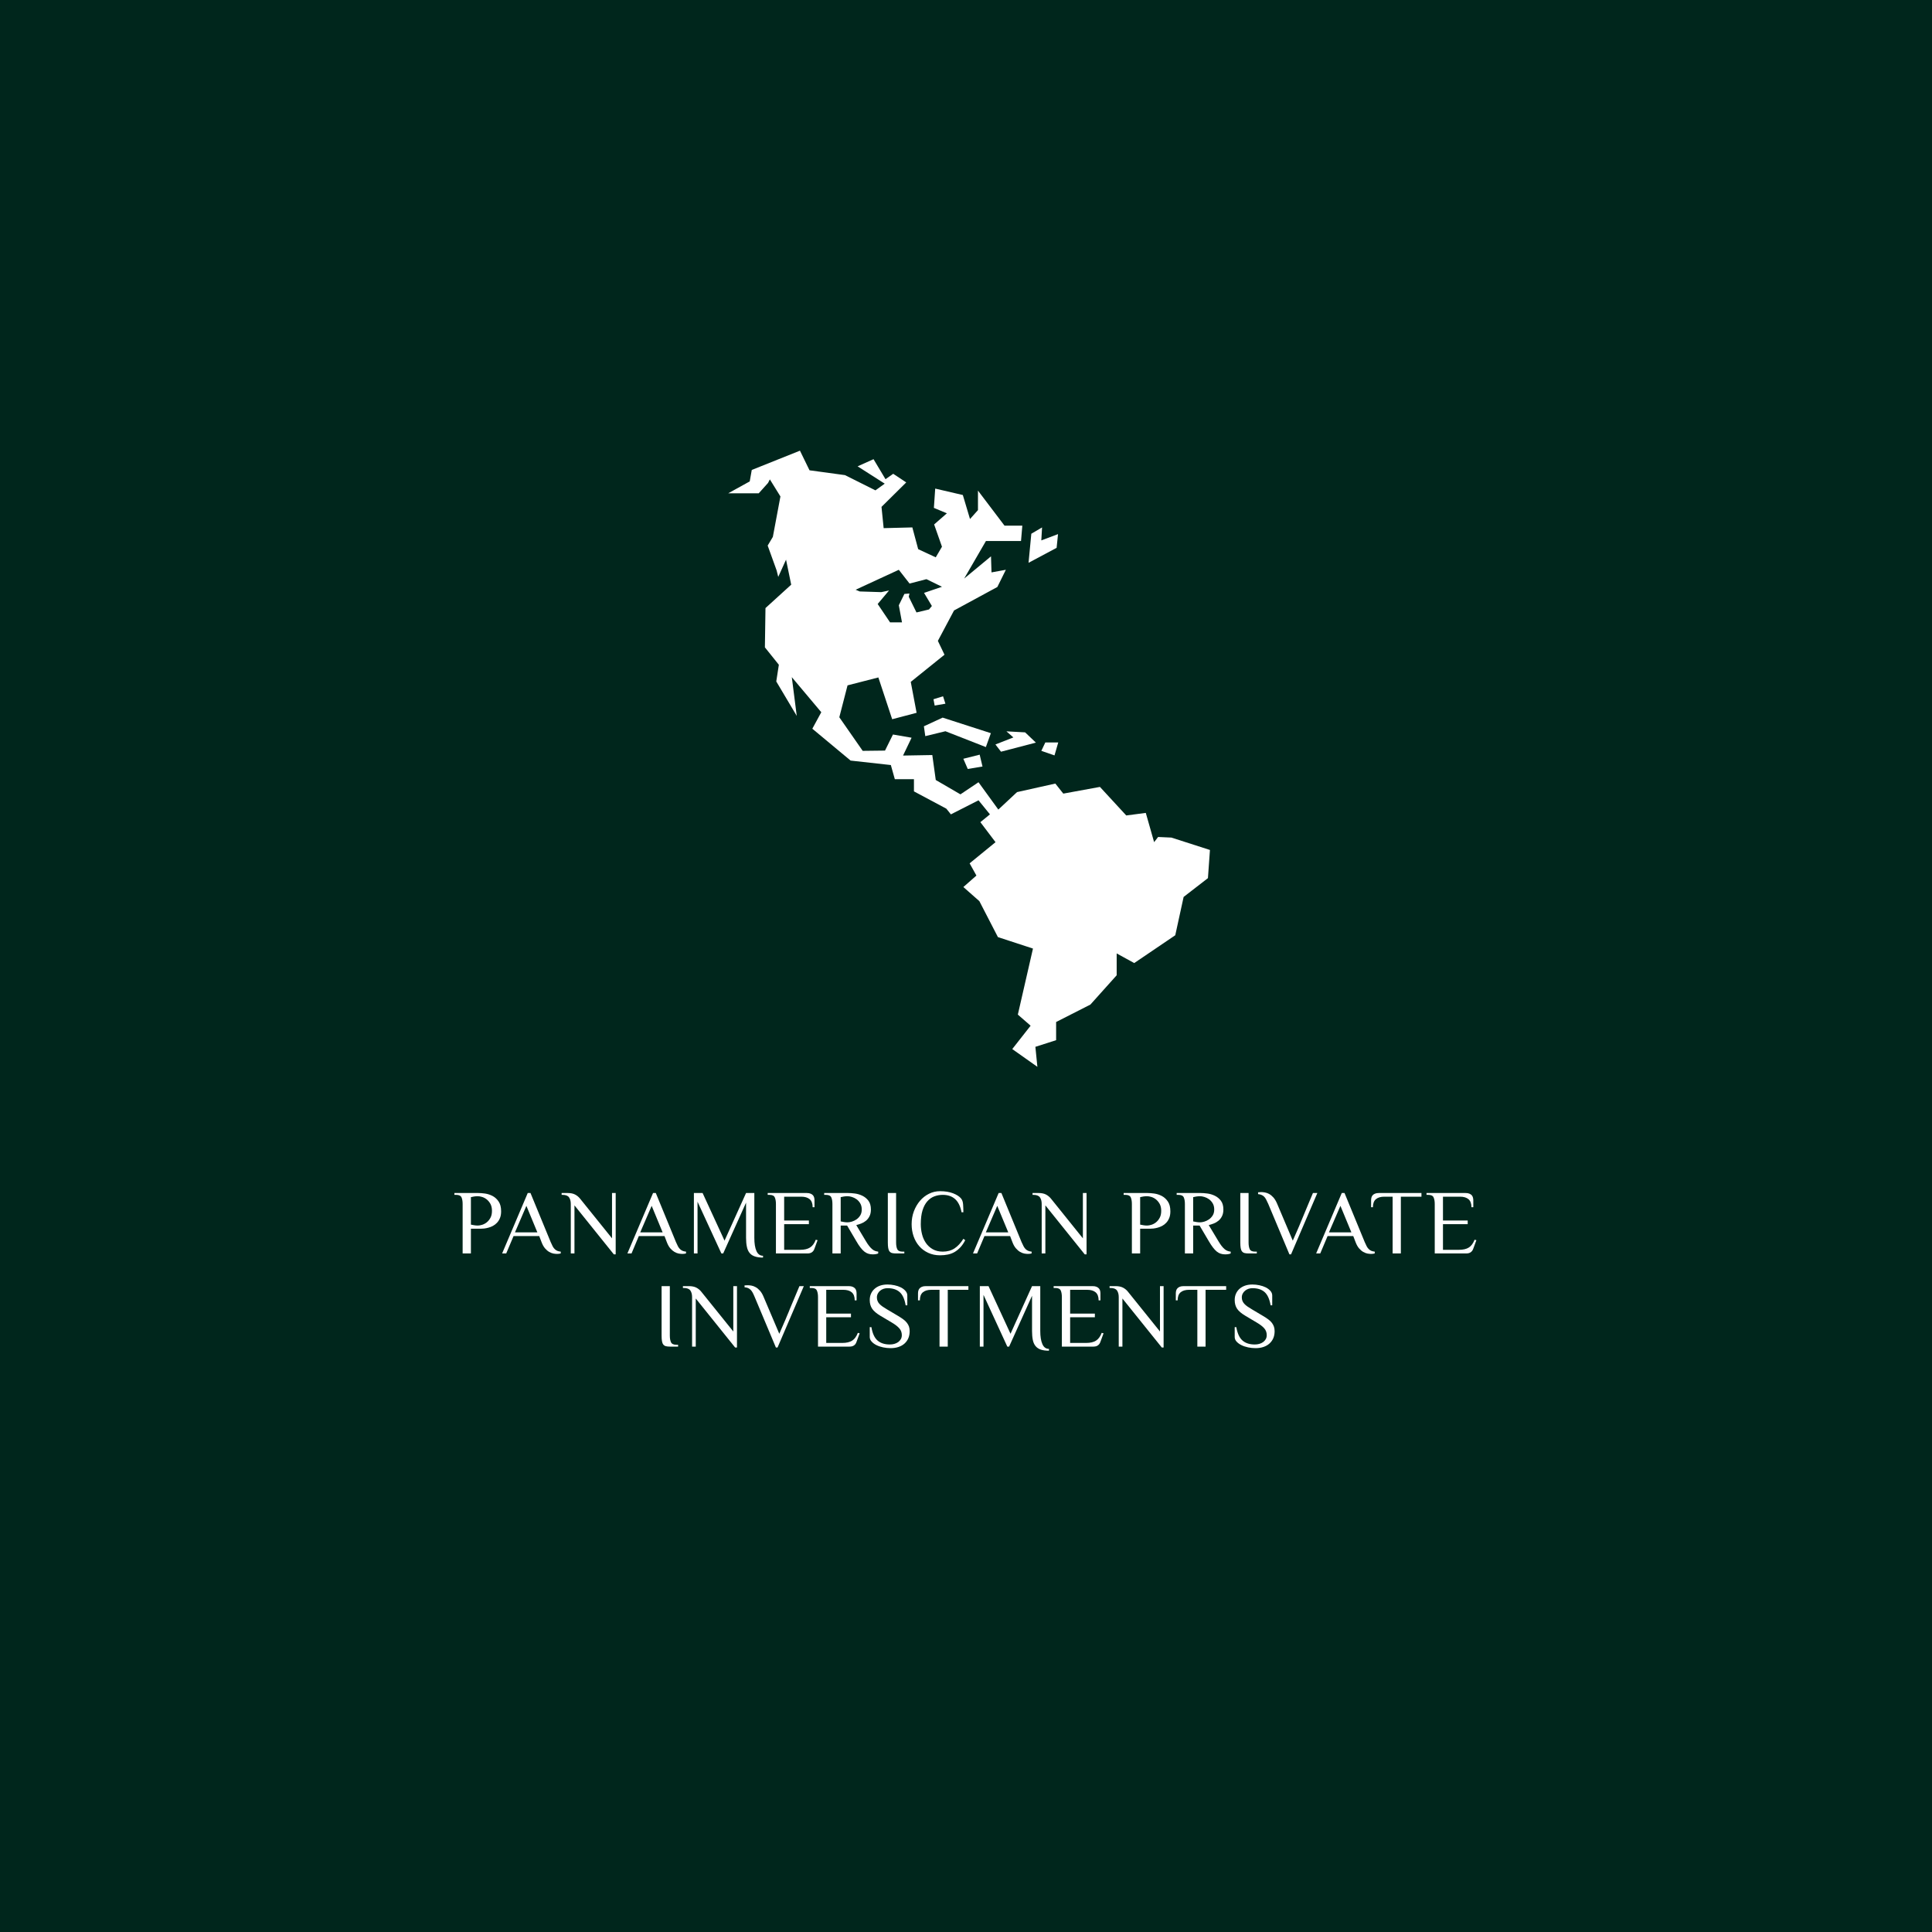
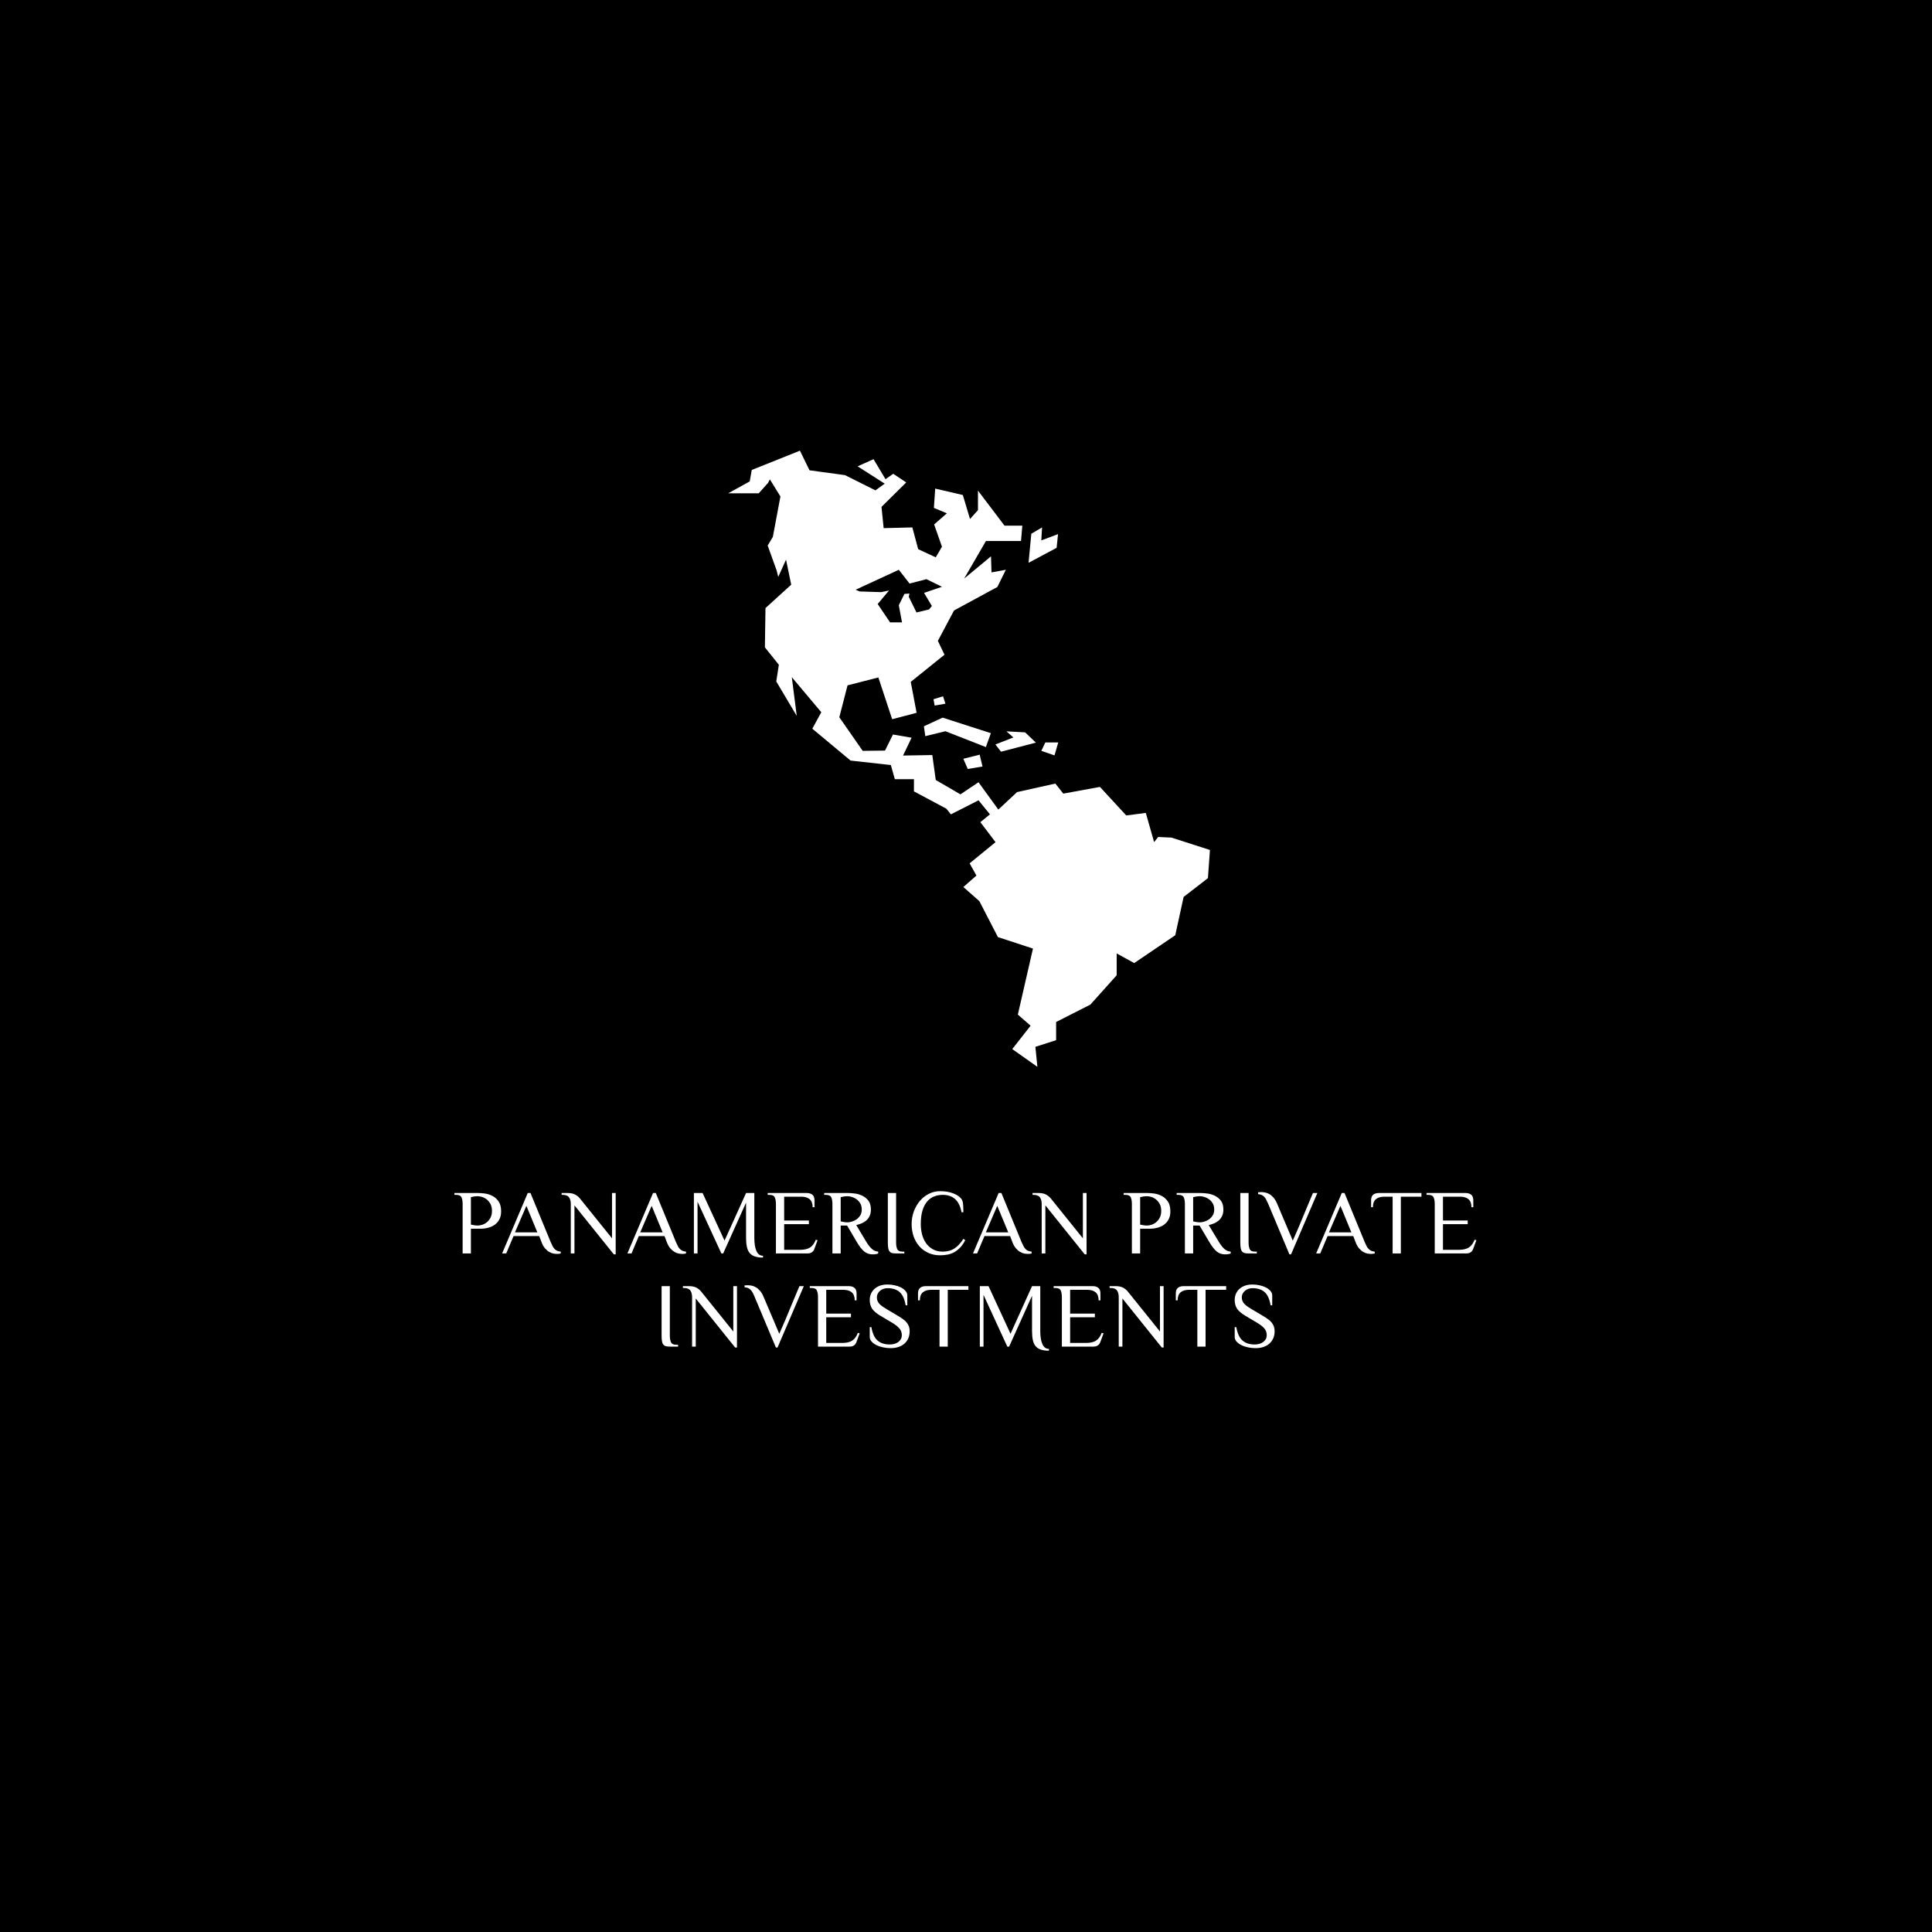
<svg xmlns="http://www.w3.org/2000/svg" version="1.1" width="50" height="50" viewBox="0 0 500 500" xml:space="preserve">
  <defs>
</defs>
-   <rect x="0" y="0" width="100%" height="100%" fill="#00261C" />
+   <rect x="0" y="0" width="100%" height="100%" fill="#000000" />
  <g transform="matrix(1 0 0 1 250 329)" style="">
    <path fill="#ffffff" opacity="1" d="M-126.36-11.83L-126.36-11.83Q-125.86-11.83-125.23-12.02Q-124.60-12.21-124.03-12.66Q-123.47-13.11-123.07-13.84Q-122.68-14.56-122.68-15.63L-122.68-15.63Q-122.68-16.69-123.07-17.42Q-123.47-18.14-124.03-18.59Q-124.60-19.04-125.23-19.23Q-125.86-19.42-126.36-19.42L-126.36-19.42Q-126.81-19.42-127.29-19.35Q-127.78-19.28-128.13-19.18L-128.13-19.18L-128.13-12.07Q-127.78-11.98-127.29-11.91Q-126.81-11.83-126.36-11.83ZM-128.13-11.01L-128.13-4.61L-130.27-4.61L-130.27-17.40Q-130.27-18.47-130.56-19.12Q-130.86-19.77-131.93-19.77L-131.93-19.77L-132.40-19.77L-132.40-20.25L-126.24-20.25Q-125.48-20.25-124.46-20.11Q-123.44-19.96-122.52-19.48Q-121.59-18.99-120.95-18.04Q-120.31-17.10-120.31-15.51L-120.31-15.51Q-120.31-14.49-120.61-13.77Q-120.91-13.04-121.38-12.55Q-121.85-12.05-122.43-11.74Q-123.01-11.43-123.60-11.28Q-124.18-11.12-124.69-11.06Q-125.20-11.01-125.53-11.01L-125.53-11.01L-128.13-11.01Z" />
    <path fill="#ffffff" opacity="1" d="M-104.88-5.08L-104.88-4.61Q-105.29-4.49-105.83-4.49L-105.83-4.49Q-106.24-4.49-106.77-4.58Q-107.30-4.68-107.86-5.00Q-108.42-5.32-108.95-5.93Q-109.48-6.55-109.86-7.57L-109.86-7.57L-110.45-9.11L-117.09-9.11L-118.99-4.61L-120.05-4.61L-113.42-20.25L-112.71-20.25L-107.49-7.57Q-107.21-6.91-106.96-6.44Q-106.71-5.98-106.40-5.70Q-106.09-5.41-105.74-5.27Q-105.38-5.13-104.88-5.08L-104.88-5.08ZM-113.77-16.93L-116.73-10.06L-110.93-10.06L-113.77-16.93Z" />
    <path fill="#ffffff" opacity="1" d="M-102.28-4.61L-102.28-17.40Q-102.28-18.47-102.73-19.12Q-103.18-19.77-104.41-19.77L-104.41-19.77L-104.65-19.77L-104.65-20.25L-103.11-20.25Q-101.95-20.25-101.20-19.87Q-100.45-19.49-99.91-18.83L-99.91-18.83L-91.61-8.52L-91.61-20.25L-90.66-20.25L-90.66-4.37L-91.14-4.37L-101.33-17.05L-101.33-4.61L-102.28-4.61Z" />
    <path fill="#ffffff" opacity="1" d="M-72.46-5.08L-72.46-4.61Q-72.87-4.49-73.41-4.49L-73.41-4.49Q-73.81-4.49-74.35-4.58Q-74.88-4.68-75.44-5.00Q-75.99-5.32-76.53-5.93Q-77.06-6.55-77.44-7.57L-77.44-7.57L-78.03-9.11L-84.67-9.11L-86.56-4.61L-87.63-4.61L-80.99-20.25L-80.28-20.25L-75.07-7.57Q-74.79-6.91-74.54-6.44Q-74.29-5.98-73.98-5.70Q-73.67-5.41-73.32-5.27Q-72.96-5.13-72.46-5.08L-72.46-5.08ZM-81.35-16.93L-84.31-10.06L-78.51-10.06L-81.35-16.93Z" />
    <path fill="#ffffff" opacity="1" d="M-52.53-4.01L-52.53-3.54Q-53.81-3.54-54.66-3.84Q-55.52-4.13-56.01-4.75Q-56.51-5.36-56.71-6.34Q-56.92-7.31-56.92-8.64L-56.92-8.64L-56.92-17.76L-62.84-4.61L-63.31-4.61L-69.48-18.00L-69.48-4.61L-70.42-4.61L-70.42-20.25L-68.17-20.25L-62.49-7.92L-56.92-20.25L-54.78-20.25L-54.78-8.64Q-54.78-6.48-54.24-5.25Q-53.69-4.01-52.53-4.01L-52.53-4.01Z" />
    <path fill="#ffffff" opacity="1" d="M-51.32-20.25L-41.23-20.25Q-40.61-20.25-40.22-20.08Q-39.83-19.92-39.60-19.66Q-39.38-19.40-39.29-19.05Q-39.21-18.71-39.21-18.35L-39.21-18.35L-39.21-16.57L-39.69-16.57Q-39.69-18.00-40.46-18.65Q-41.23-19.30-42.65-19.30L-42.65-19.30L-47.06-19.30L-47.06-13.14L-40.66-13.14L-40.66-12.19L-47.06-12.19L-47.06-5.55L-42.91-5.55Q-41.30-5.55-40.36-6.15Q-39.42-6.74-38.88-8.16L-38.88-8.16L-38.41-8.04L-39.24-5.79Q-39.42-5.25-39.86-4.93Q-40.30-4.61-41.01-4.61L-41.01-4.61L-49.19-4.61L-49.19-17.40Q-49.19-18.47-49.49-19.12Q-49.78-19.77-50.85-19.77L-50.85-19.77L-51.32-19.77L-51.32-20.25Z" />
    <path fill="#ffffff" opacity="1" d="M-30.66-12.66L-30.66-12.66Q-30.16-12.66-29.53-12.85Q-28.90-13.04-28.33-13.43Q-27.76-13.83-27.37-14.45Q-26.98-15.08-26.98-15.98L-26.98-15.98Q-26.98-16.91-27.37-17.57Q-27.76-18.23-28.33-18.64Q-28.90-19.04-29.53-19.23Q-30.16-19.42-30.66-19.42L-30.66-19.42Q-31.11-19.42-31.59-19.35Q-32.08-19.28-32.43-19.18L-32.43-19.18L-32.43-12.90Q-32.08-12.81-31.59-12.74Q-31.11-12.66-30.66-12.66ZM-28.40-7.81L-30.77-11.83L-32.43-11.83L-32.43-4.61L-34.57-4.61L-34.57-17.40Q-34.57-18.47-34.86-19.12Q-35.16-19.77-36.23-19.77L-36.23-19.77L-36.70-19.77L-36.70-20.25L-30.54-20.25Q-29.78-20.25-28.76-20.12Q-27.74-19.99-26.82-19.54Q-25.89-19.09-25.25-18.25Q-24.61-17.40-24.61-15.98L-24.61-15.98Q-24.61-14.96-24.97-14.25Q-25.32-13.54-25.88-13.08Q-26.44-12.62-27.11-12.36Q-27.79-12.10-28.40-11.95L-28.40-11.95L-25.92-7.81Q-25.47-7.05-25.07-6.55Q-24.68-6.05-24.30-5.73Q-23.93-5.41-23.55-5.27Q-23.17-5.13-22.72-5.08L-22.72-5.08L-22.72-4.61Q-22.91-4.51-23.30-4.44Q-23.69-4.37-24.14-4.37L-24.14-4.37Q-24.75-4.37-25.29-4.54Q-25.82-4.70-26.32-5.10Q-26.82-5.51-27.33-6.17Q-27.84-6.83-28.40-7.81L-28.40-7.81Z" />
    <path fill="#ffffff" opacity="1" d="M-20.23-7.45L-20.23-20.25L-18.09-20.25L-18.09-7.45Q-18.09-6.38-17.80-5.73Q-17.50-5.08-16.44-5.08L-16.44-5.08L-15.96-5.08L-15.96-4.61L-18.09-4.61Q-18.71-4.61-19.13-4.71Q-19.54-4.82-19.79-5.14Q-20.04-5.46-20.13-6.00Q-20.23-6.55-20.23-7.45L-20.23-7.45Z" />
    <path fill="#ffffff" opacity="1" d="M-0.68-15.27L-1.15-15.27Q-1.60-17.59-2.82-18.68Q-4.04-19.77-6.01-19.77L-6.01-19.77Q-7.17-19.77-8.20-19.38Q-9.23-18.99-10.01-18.10Q-10.80-17.21-11.25-15.77Q-11.70-14.32-11.70-12.19L-11.70-12.19Q-11.70-10.86-11.38-9.58Q-11.06-8.30-10.37-7.31Q-9.68-6.31-8.60-5.70Q-7.52-5.08-6.01-5.08L-6.01-5.08Q-4.23-5.08-2.95-5.93Q-1.67-6.79-0.68-8.40L-0.68-8.40L-0.20-8.04Q-0.77-6.93-1.47-6.18Q-2.17-5.44-2.97-4.97Q-3.78-4.51-4.72-4.32Q-5.65-4.13-6.72-4.13L-6.72-4.13Q-8.40-4.13-9.76-4.76Q-11.13-5.39-12.09-6.48Q-13.05-7.57-13.56-9.04Q-14.07-10.51-14.07-12.19L-14.07-12.19Q-14.07-13.97-13.49-15.52Q-12.90-17.07-11.91-18.23Q-10.91-19.40-9.57-20.06Q-8.24-20.72-6.72-20.72L-6.72-20.72Q-4.75-20.72-3.33-20.17Q-1.91-19.61-1.27-18.83L-1.27-18.83Q-0.82-18.28-0.75-17.31Q-0.68-16.34-0.68-15.27L-0.68-15.27Z" />
    <path fill="#ffffff" opacity="1" d="M16.98-5.08L16.98-4.61Q16.58-4.49 16.03-4.49L16.03-4.49Q15.63-4.49 15.10-4.58Q14.56-4.68 14.01-5.00Q13.45-5.32 12.92-5.93Q12.38-6.55 12.00-7.57L12.00-7.57L11.41-9.11L4.78-9.11L2.88-4.61L1.81-4.61L8.45-20.25L9.16-20.25L14.37-7.57Q14.66-6.91 14.91-6.44Q15.16-5.98 15.46-5.70Q15.77-5.41 16.13-5.27Q16.48-5.13 16.98-5.08L16.98-5.08ZM8.09-16.93L5.13-10.06L10.94-10.06L8.09-16.93Z" />
    <path fill="#ffffff" opacity="1" d="M19.59-4.61L19.59-17.40Q19.59-18.47 19.14-19.12Q18.69-19.77 17.46-19.77L17.46-19.77L17.22-19.77L17.22-20.25L18.76-20.25Q19.92-20.25 20.67-19.87Q21.41-19.49 21.96-18.83L21.96-18.83L30.25-8.52L30.25-20.25L31.20-20.25L31.20-4.37L30.73-4.37L20.54-17.05L20.54-4.61L19.59-4.61Z" />
    <path fill="#ffffff" opacity="1" d="" />
    <path fill="#ffffff" opacity="1" d="M46.84-11.83L46.84-11.83Q47.34-11.83 47.97-12.02Q48.60-12.21 49.17-12.66Q49.73-13.11 50.13-13.84Q50.52-14.56 50.52-15.63L50.52-15.63Q50.52-16.69 50.13-17.42Q49.73-18.14 49.17-18.59Q48.60-19.04 47.97-19.23Q47.34-19.42 46.84-19.42L46.84-19.42Q46.39-19.42 45.91-19.35Q45.42-19.28 45.07-19.18L45.07-19.18L45.07-12.07Q45.42-11.98 45.91-11.91Q46.39-11.83 46.84-11.83ZM45.07-11.01L45.07-4.61L42.93-4.61L42.93-17.40Q42.93-18.47 42.64-19.12Q42.34-19.77 41.27-19.77L41.27-19.77L40.80-19.77L40.80-20.25L46.96-20.25Q47.72-20.25 48.74-20.11Q49.76-19.96 50.68-19.48Q51.61-18.99 52.25-18.04Q52.89-17.10 52.89-15.51L52.89-15.51Q52.89-14.49 52.59-13.77Q52.29-13.04 51.82-12.55Q51.35-12.05 50.77-11.74Q50.18-11.43 49.60-11.28Q49.02-11.12 48.51-11.06Q48.00-11.01 47.67-11.01L47.67-11.01L45.07-11.01Z" />
    <path fill="#ffffff" opacity="1" d="M60.57-12.66L60.57-12.66Q61.06-12.66 61.69-12.85Q62.32-13.04 62.89-13.43Q63.46-13.83 63.85-14.45Q64.24-15.08 64.24-15.98L64.24-15.98Q64.24-16.91 63.85-17.57Q63.46-18.23 62.89-18.64Q62.32-19.04 61.69-19.23Q61.06-19.42 60.57-19.42L60.57-19.42Q60.12-19.42 59.63-19.35Q59.14-19.28 58.79-19.18L58.79-19.18L58.79-12.90Q59.14-12.81 59.63-12.74Q60.12-12.66 60.57-12.66ZM62.82-7.81L60.45-11.83L58.79-11.83L58.79-4.61L56.65-4.61L56.65-17.40Q56.65-18.47 56.36-19.12Q56.06-19.77 55.00-19.77L55.00-19.77L54.52-19.77L54.52-20.25L60.68-20.25Q61.44-20.25 62.46-20.12Q63.48-19.99 64.40-19.54Q65.33-19.09 65.97-18.25Q66.61-17.40 66.61-15.98L66.61-15.98Q66.61-14.96 66.25-14.25Q65.90-13.54 65.34-13.08Q64.78-12.62 64.11-12.36Q63.43-12.10 62.82-11.95L62.82-11.95L65.31-7.81Q65.76-7.05 66.15-6.55Q66.54-6.05 66.92-5.73Q67.30-5.41 67.68-5.27Q68.05-5.13 68.50-5.08L68.50-5.08L68.50-4.61Q68.32-4.51 67.92-4.44Q67.53-4.37 67.08-4.37L67.08-4.37Q66.47-4.37 65.93-4.54Q65.40-4.70 64.90-5.10Q64.40-5.51 63.90-6.17Q63.39-6.83 62.82-7.81L62.82-7.81Z" />
    <path fill="#ffffff" opacity="1" d="M70.99-7.45L70.99-20.25L73.13-20.25L73.13-7.45Q73.13-6.38 73.42-5.73Q73.72-5.08 74.79-5.08L74.79-5.08L75.26-5.08L75.26-4.61L73.13-4.61Q72.51-4.61 72.10-4.71Q71.68-4.82 71.43-5.14Q71.18-5.46 71.09-6.00Q70.99-6.55 70.99-7.45L70.99-7.45Z" />
    <path fill="#ffffff" opacity="1" d="M80.52-17.48L84.57-7.92Q85.17-9.30 85.56-10.18Q85.95-11.05 86.20-11.65Q86.45-12.24 86.61-12.64Q86.78-13.04 86.94-13.43Q87.11-13.83 87.30-14.30Q87.49-14.77 87.81-15.53Q88.13-16.29 88.60-17.42Q89.08-18.54 89.79-20.25L89.79-20.25L90.93-20.25L84.12-4.37L83.70-4.37L78.20-17.48Q77.91-18.14 77.66-18.60Q77.42-19.06 77.11-19.35Q76.80-19.63 76.44-19.77Q76.09-19.92 75.59-19.96L75.59-19.96L75.59-20.44Q75.69-20.44 75.96-20.46Q76.23-20.49 76.40-20.49L76.40-20.49Q76.82-20.49 77.37-20.39Q77.91-20.30 78.47-19.99Q79.03-19.68 79.56-19.09Q80.09-18.49 80.52-17.48L80.52-17.48Z" />
    <path fill="#ffffff" opacity="1" d="M105.78-5.08L105.78-4.61Q105.38-4.49 104.84-4.49L104.84-4.49Q104.43-4.49 103.90-4.58Q103.37-4.68 102.81-5.00Q102.25-5.32 101.72-5.93Q101.19-6.55 100.81-7.57L100.81-7.57L100.22-9.11L93.58-9.11L91.68-4.61L90.62-4.61L97.25-20.25L97.96-20.25L103.18-7.57Q103.46-6.91 103.71-6.44Q103.96-5.98 104.27-5.70Q104.58-5.41 104.93-5.27Q105.29-5.13 105.78-5.08L105.78-5.08ZM96.90-16.93L93.93-10.06L99.74-10.06L96.90-16.93Z" />
    <path fill="#ffffff" opacity="1" d="M106.85-20.25L117.87-20.25L117.87-19.30L112.54-19.30L112.54-4.61L110.41-4.61L110.41-19.30L108.27-19.30Q106.85-19.30 106.08-18.65Q105.31-18.00 105.31-16.57L105.31-16.57L104.84-16.57L104.84-18.35Q104.84-18.71 104.92-19.05Q105.00-19.40 105.23-19.66Q105.45-19.92 105.84-20.08Q106.24-20.25 106.85-20.25L106.85-20.25Z" />
    <path fill="#ffffff" opacity="1" d="M119.18-20.25L129.27-20.25Q129.89-20.25 130.28-20.08Q130.67-19.92 130.90-19.66Q131.12-19.40 131.20-19.05Q131.29-18.71 131.29-18.35L131.29-18.35L131.29-16.57L130.81-16.57Q130.81-18.00 130.04-18.65Q129.27-19.30 127.85-19.30L127.85-19.30L123.44-19.30L123.44-13.14L129.84-13.14L129.84-12.19L123.44-12.19L123.44-5.55L127.59-5.55Q129.20-5.55 130.14-6.15Q131.07-6.74 131.62-8.16L131.62-8.16L132.09-8.04L131.26-5.79Q131.07-5.25 130.63-4.93Q130.20-4.61 129.48-4.61L129.48-4.61L121.31-4.61L121.31-17.40Q121.31-18.47 121.01-19.12Q120.72-19.77 119.65-19.77L119.65-19.77L119.18-19.77L119.18-20.25Z" />
    <path fill="#ffffff" opacity="1" d="M-78.78 16.65L-78.78 3.85L-76.65 3.85L-76.65 16.65Q-76.65 17.72-76.35 18.37Q-76.05 19.02-74.99 19.02L-74.99 19.02L-74.51 19.02L-74.51 19.50L-76.65 19.50Q-77.26 19.50-77.68 19.39Q-78.09 19.28-78.34 18.96Q-78.59 18.64-78.68 18.10Q-78.78 17.55-78.78 16.65L-78.78 16.65Z" />
    <path fill="#ffffff" opacity="1" d="M-70.89 19.50L-70.89 6.70Q-70.89 5.63-71.34 4.98Q-71.79 4.33-73.02 4.33L-73.02 4.33L-73.26 4.33L-73.26 3.85L-71.72 3.85Q-70.55 3.85-69.81 4.23Q-69.06 4.61-68.52 5.28L-68.52 5.28L-60.22 15.59L-60.22 3.85L-59.27 3.85L-59.27 19.73L-59.75 19.73L-69.94 7.05L-69.94 19.50L-70.89 19.50Z" />
    <path fill="#ffffff" opacity="1" d="M-52.38 6.63L-48.32 16.18Q-47.73 14.80-47.34 13.93Q-46.95 13.05-46.70 12.46Q-46.45 11.87-46.29 11.46Q-46.12 11.06-45.95 10.67Q-45.79 10.28-45.60 9.80Q-45.41 9.33-45.09 8.57Q-44.77 7.81-44.30 6.69Q-43.82 5.56-43.11 3.85L-43.11 3.85L-41.97 3.85L-48.77 19.73L-49.20 19.73L-54.70 6.63Q-54.98 5.96-55.23 5.50Q-55.48 5.04-55.79 4.76Q-56.10 4.47-56.45 4.33Q-56.81 4.19-57.31 4.14L-57.31 4.14L-57.31 3.66Q-57.21 3.66-56.94 3.64Q-56.67 3.62-56.50 3.62L-56.50 3.62Q-56.07 3.62-55.53 3.71Q-54.98 3.81-54.43 4.12Q-53.87 4.42-53.34 5.02Q-52.80 5.61-52.38 6.63L-52.38 6.63Z" />
    <path fill="#ffffff" opacity="1" d="M-40.43 3.85L-30.34 3.85Q-29.72 3.85-29.33 4.02Q-28.94 4.19-28.71 4.45Q-28.49 4.71-28.40 5.05Q-28.32 5.40-28.32 5.75L-28.32 5.75L-28.32 7.53L-28.80 7.53Q-28.80 6.11-29.57 5.45Q-30.34 4.80-31.76 4.80L-31.76 4.80L-36.17 4.80L-36.17 10.96L-29.77 10.96L-29.77 11.91L-36.17 11.91L-36.17 18.55L-32.02 18.55Q-30.41 18.55-29.47 17.96Q-28.53 17.36-27.99 15.94L-27.99 15.94L-27.52 16.06L-28.35 18.31Q-28.53 18.86-28.97 19.18Q-29.41 19.50-30.12 19.50L-30.12 19.50L-38.30 19.50L-38.30 6.70Q-38.30 5.63-38.60 4.98Q-38.89 4.33-39.96 4.33L-39.96 4.33L-40.43 4.33L-40.43 3.85Z" />
    <path fill="#ffffff" opacity="1" d="M-14.58 15.51L-14.58 15.51Q-14.58 16.51-14.92 17.32Q-15.26 18.12-15.90 18.70Q-16.54 19.28-17.46 19.59Q-18.37 19.90-19.51 19.90L-19.51 19.90Q-20.48 19.90-21.44 19.70Q-22.40 19.50-23.17 19.12Q-23.94 18.74-24.42 18.20Q-24.91 17.67-24.91 17.01L-24.91 17.01L-24.91 14.47L-24.48 14.47Q-24.08 16.87-22.91 17.91Q-21.73 18.95-19.72 18.95L-19.72 18.95Q-19.10 18.95-18.55 18.80Q-17.99 18.64-17.56 18.34Q-17.14 18.03-16.87 17.58Q-16.61 17.13-16.61 16.53L-16.61 16.53Q-16.61 15.49-17.27 14.76Q-17.92 14.02-19.22 13.26L-19.22 13.26L-22.14 11.53Q-23.65 10.63-24.28 9.71Q-24.91 8.78-24.91 7.46L-24.91 7.46Q-24.91 6.53-24.58 5.80Q-24.25 5.06-23.64 4.53Q-23.04 4.00-22.20 3.71Q-21.35 3.43-20.31 3.43L-20.31 3.43Q-19.43 3.43-18.52 3.62Q-17.61 3.81-16.87 4.17Q-16.14 4.54-15.67 5.08Q-15.19 5.61-15.19 6.27L-15.19 6.27L-15.19 8.81L-15.62 8.81Q-16.02 6.41-17.16 5.40Q-18.30 4.38-20.31 4.38L-20.31 4.38Q-20.83 4.38-21.33 4.54Q-21.83 4.71-22.21 5.02Q-22.59 5.32-22.82 5.77Q-23.06 6.22-23.06 6.77L-23.06 6.77Q-23.06 7.29-22.89 7.69Q-22.73 8.10-22.40 8.45Q-22.06 8.81-21.57 9.15Q-21.07 9.50-20.43 9.87L-20.43 9.87L-17.51 11.60Q-16.76 12.05-16.20 12.47Q-15.64 12.88-15.29 13.35Q-14.93 13.81-14.75 14.33Q-14.58 14.85-14.58 15.51Z" />
    <path fill="#ffffff" opacity="1" d="M-10.40 3.85L0.62 3.85L0.62 4.80L-4.72 4.80L-4.72 19.50L-6.85 19.50L-6.85 4.80L-8.98 4.80Q-10.40 4.80-11.17 5.45Q-11.94 6.11-11.94 7.53L-11.94 7.53L-12.42 7.53L-12.42 5.75Q-12.42 5.40-12.34 5.05Q-12.25 4.71-12.03 4.45Q-11.80 4.19-11.41 4.02Q-11.02 3.85-10.40 3.85L-10.40 3.85Z" />
    <path fill="#ffffff" opacity="1" d="M21.47 20.09L21.47 20.56Q20.19 20.56 19.34 20.27Q18.49 19.97 17.99 19.35Q17.49 18.74 17.29 17.77Q17.09 16.79 17.09 15.47L17.09 15.47L17.09 6.34L11.16 19.50L10.69 19.50L4.53 6.11L4.53 19.50L3.58 19.50L3.58 3.85L5.83 3.85L11.52 16.18L17.09 3.85L19.22 3.85L19.22 15.47Q19.22 17.62 19.77 18.86Q20.31 20.09 21.47 20.09L21.47 20.09Z" />
    <path fill="#ffffff" opacity="1" d="M22.68 3.85L32.78 3.85Q33.39 3.85 33.78 4.02Q34.18 4.19 34.40 4.45Q34.63 4.71 34.71 5.05Q34.79 5.40 34.79 5.75L34.79 5.75L34.79 7.53L34.32 7.53Q34.32 6.11 33.55 5.45Q32.78 4.80 31.36 4.80L31.36 4.80L26.95 4.80L26.95 10.96L33.35 10.96L33.35 11.91L26.95 11.91L26.95 18.55L31.09 18.55Q32.71 18.55 33.64 17.96Q34.58 17.36 35.12 15.94L35.12 15.94L35.60 16.06L34.77 18.31Q34.58 18.86 34.14 19.18Q33.70 19.50 32.99 19.50L32.99 19.50L24.81 19.50L24.81 6.70Q24.81 5.63 24.52 4.98Q24.22 4.33 23.15 4.33L23.15 4.33L22.68 4.33L22.68 3.85Z" />
    <path fill="#ffffff" opacity="1" d="M39.53 19.50L39.53 6.70Q39.53 5.63 39.08 4.98Q38.63 4.33 37.40 4.33L37.40 4.33L37.16 4.33L37.16 3.85L38.70 3.85Q39.86 3.85 40.61 4.23Q41.36 4.61 41.90 5.28L41.90 5.28L50.20 15.59L50.20 3.85L51.14 3.85L51.14 19.73L50.67 19.73L40.48 7.05L40.48 19.50L39.53 19.50Z" />
    <path fill="#ffffff" opacity="1" d="M56.31 3.85L67.33 3.85L67.33 4.80L62.00 4.80L62.00 19.50L59.87 19.50L59.87 4.80L57.73 4.80Q56.31 4.80 55.54 5.45Q54.77 6.11 54.77 7.53L54.77 7.53L54.30 7.53L54.30 5.75Q54.30 5.40 54.38 5.05Q54.46 4.71 54.69 4.45Q54.91 4.19 55.30 4.02Q55.70 3.85 56.31 3.85L56.31 3.85Z" />
    <path fill="#ffffff" opacity="1" d="M79.87 15.51L79.87 15.51Q79.87 16.51 79.53 17.32Q79.18 18.12 78.54 18.70Q77.90 19.28 76.99 19.59Q76.08 19.90 74.94 19.90L74.94 19.90Q73.97 19.90 73.01 19.70Q72.05 19.50 71.28 19.12Q70.51 18.74 70.02 18.20Q69.54 17.67 69.54 17.01L69.54 17.01L69.54 14.47L69.96 14.47Q70.37 16.87 71.54 17.91Q72.71 18.95 74.73 18.95L74.73 18.95Q75.34 18.95 75.90 18.80Q76.46 18.64 76.88 18.34Q77.31 18.03 77.57 17.58Q77.83 17.13 77.83 16.53L77.83 16.53Q77.83 15.49 77.18 14.76Q76.53 14.02 75.22 13.26L75.22 13.26L72.31 11.53Q70.79 10.63 70.16 9.71Q69.54 8.78 69.54 7.46L69.54 7.46Q69.54 6.53 69.87 5.80Q70.20 5.06 70.80 4.53Q71.41 4.00 72.25 3.71Q73.09 3.43 74.13 3.43L74.13 3.43Q75.01 3.43 75.92 3.62Q76.84 3.81 77.57 4.17Q78.30 4.54 78.78 5.08Q79.25 5.61 79.25 6.27L79.25 6.27L79.25 8.81L78.83 8.81Q78.42 6.41 77.29 5.40Q76.15 4.38 74.13 4.38L74.13 4.38Q73.61 4.38 73.11 4.54Q72.62 4.71 72.24 5.02Q71.86 5.32 71.62 5.77Q71.38 6.22 71.38 6.77L71.38 6.77Q71.38 7.29 71.55 7.69Q71.72 8.10 72.05 8.45Q72.38 8.81 72.88 9.15Q73.38 9.50 74.02 9.87L74.02 9.87L76.93 11.60Q77.69 12.05 78.25 12.47Q78.80 12.88 79.16 13.35Q79.51 13.81 79.69 14.33Q79.87 14.85 79.87 15.51Z" />
  </g>
  <g transform="matrix(1.594572 0 0 1.594572 250 195.5628)">
    <g style="">
      <g transform="matrix(1 0 0 1 13.599 -1.093)">
        <polygon style="stroke: none; stroke-width: 1; stroke-dasharray: none; stroke-linecap: butt; stroke-dashoffset: 0; stroke-linejoin: miter; stroke-miterlimit: 4; fill: rgb(255,255,255); fill-rule: nonzero; opacity: 1;" points="1.372,-1.052 0.765,1.052 -1.372,0.314 -0.725,-1.052 " />
      </g>
      <g transform="matrix(1 0 0 1 12.543 -34.171)">
        <polygon style="stroke: none; stroke-width: 1; stroke-dasharray: none; stroke-linecap: butt; stroke-dashoffset: 0; stroke-linejoin: miter; stroke-miterlimit: 4; fill: rgb(255,255,255); fill-rule: nonzero; opacity: 1;" points="2.392,-1.784 2.165,0.438 -2.392,2.87 -1.942,-1.847 -0.198,-2.87 -0.321,-0.764 " />
      </g>
      <g transform="matrix(1 0 0 1 8.0605 -2.2935)">
        <polygon style="stroke: none; stroke-width: 1; stroke-dasharray: none; stroke-linecap: butt; stroke-dashoffset: 0; stroke-linejoin: miter; stroke-miterlimit: 4; fill: rgb(255,255,255); fill-rule: nonzero; opacity: 1;" points="-3.284,0.478 -0.37,-0.665 -1.5,-1.652 1.536,-1.487 3.284,0.178 -2.378,1.652 " />
      </g>
      <g transform="matrix(1 0 0 1 1.123 1.0005)">
        <polygon style="stroke: none; stroke-width: 1; stroke-dasharray: none; stroke-linecap: butt; stroke-dashoffset: 0; stroke-linejoin: miter; stroke-miterlimit: 4; fill: rgb(255,255,255); fill-rule: nonzero; opacity: 1;" points="-1.555,-0.495 1.098,-1.16 1.555,0.762 -0.838,1.16 " />
      </g>
      <g transform="matrix(1 0 0 1 -4.3095 -8.884)">
        <polygon style="stroke: none; stroke-width: 1; stroke-dasharray: none; stroke-linecap: butt; stroke-dashoffset: 0; stroke-linejoin: miter; stroke-miterlimit: 4; fill: rgb(255,255,255); fill-rule: nonzero; opacity: 1;" points="0.585,-0.753 0.969,0.452 -0.775,0.753 -0.969,-0.272 " />
      </g>
      <g transform="matrix(1 0 0 1 -1.3985 -3.7825)">
        <polygon style="stroke: none; stroke-width: 1; stroke-dasharray: none; stroke-linecap: butt; stroke-dashoffset: 0; stroke-linejoin: miter; stroke-miterlimit: 4; fill: rgb(255,255,255); fill-rule: nonzero; opacity: 1;" points="-5.435,-0.984 -2.393,-2.39 5.435,0.135 4.622,2.39 -1.942,-0.18 -5.209,0.615 " />
      </g>
      <g transform="matrix(1 0 0 1 0.5005 0.5015)">
        <path style="stroke: none; stroke-width: 1; stroke-dasharray: none; stroke-linecap: butt; stroke-dashoffset: 0; stroke-linejoin: miter; stroke-miterlimit: 4; fill: rgb(255,255,255); fill-rule: nonzero; opacity: 1;" transform=" translate(-50.002, -50.0005)" d="M 42.693 23.081 l 2.91 -0.992 l -2.522 -1.234 l -2.74 0.712 l -1.744 -2.234 l -7.011 3.238 l 0.668 0.278 l 3.492 0.111 l 1.267 -0.269 l -1.847 2.194 l 2.008 2.978 h 1.938 l -0.514 -2.772 l 0.905 -1.842 l 0.819 -0.06 l -0.111 0.521 l 1.254 2.547 l 2.029 -0.483 l 0.47 -0.564 L 42.693 23.081 z M 46.312 58.105 l -5.259 -2.808 v -1.981 h -3.103 l -0.646 -2.294 l -6.532 -0.724 l -6.212 -5.171 l 1.455 -2.677 l -4.785 -5.69 l 0.803 6.287 l -3.325 -5.591 l 0.419 -2.709 l -2.265 -2.826 l 0.095 -6.374 l 4.175 -3.797 l -0.838 -4.06 l -1.265 2.794 l -0.262 -1.048 l -1.454 -4.034 l 0.841 -1.411 l 1.229 -6.56 L 17.667 4.66 l -0.292 0.574 l -1.513 1.685 H 10.91 l 3.491 -1.931 l 0.329 -1.857 l 7.821 -3.132 l 1.554 3.188 l 5.757 0.783 l 4.942 2.471 l 1.506 -1.088 l -4.4 -2.811 l 2.585 -1.159 l 1.941 3.246 l 1.253 -0.876 l 2.112 1.399 l -4.013 3.97 l 0.348 3.452 l 4.657 -0.118 l 0.946 3.527 l 2.852 1.329 l 1.011 -1.724 l -1.273 -3.614 l 2.069 -1.807 l -2.108 -0.881 l 0.214 -3.132 l 4.484 1.044 l 1.163 3.896 l 1.293 -1.448 V 6.482 l 4.309 5.689 h 2.89 l -0.213 2.491 h -5.693 l -3.535 6.096 l 4.357 -3.609 l 0.083 2.606 l 2.329 -0.424 l -1.381 2.792 l -7.029 3.812 l -2.625 4.935 l 1.075 2.247 l -5.475 4.408 l 0.948 5.019 l -3.964 1.043 l -2.243 -6.781 l -5.001 1.285 l -1.336 5.176 l 3.795 5.453 l 3.622 -0.043 l 1.289 -2.61 l 3.024 0.521 l -1.387 2.895 l 4.749 -0.083 l 0.562 4.049 l 4.005 2.33 l 2.932 -1.966 l 3.217 4.437 l 3.036 -2.835 l 6.216 -1.385 l 1.293 1.63 l 5.947 -1.088 l 4.271 4.634 l 3.171 -0.416 l 1.352 4.749 l 0.647 -0.841 l 2.16 0.099 l 6.253 2.009 l -0.326 4.571 l -3.946 3.052 l -1.357 6.218 l -6.661 4.515 l -2.848 -1.565 v 3.546 l -4.266 4.756 l -5.562 2.829 v 2.949 l -3.366 1.079 l 0.325 3.246 l -4.077 -2.882 l 2.977 -3.792 l -2.071 -1.804 l 2.455 -10.715 l -5.689 -1.862 l -3.012 -5.836 l -2.596 -2.289 l 2.118 -1.862 l -1.102 -1.986 l 4.203 -3.432 l -2.459 -3.249 l 1.554 -1.266 l -1.855 -2.281 l -4.483 2.281 L 46.312 58.105 z" stroke-linecap="round" />
      </g>
    </g>
  </g>
</svg>
